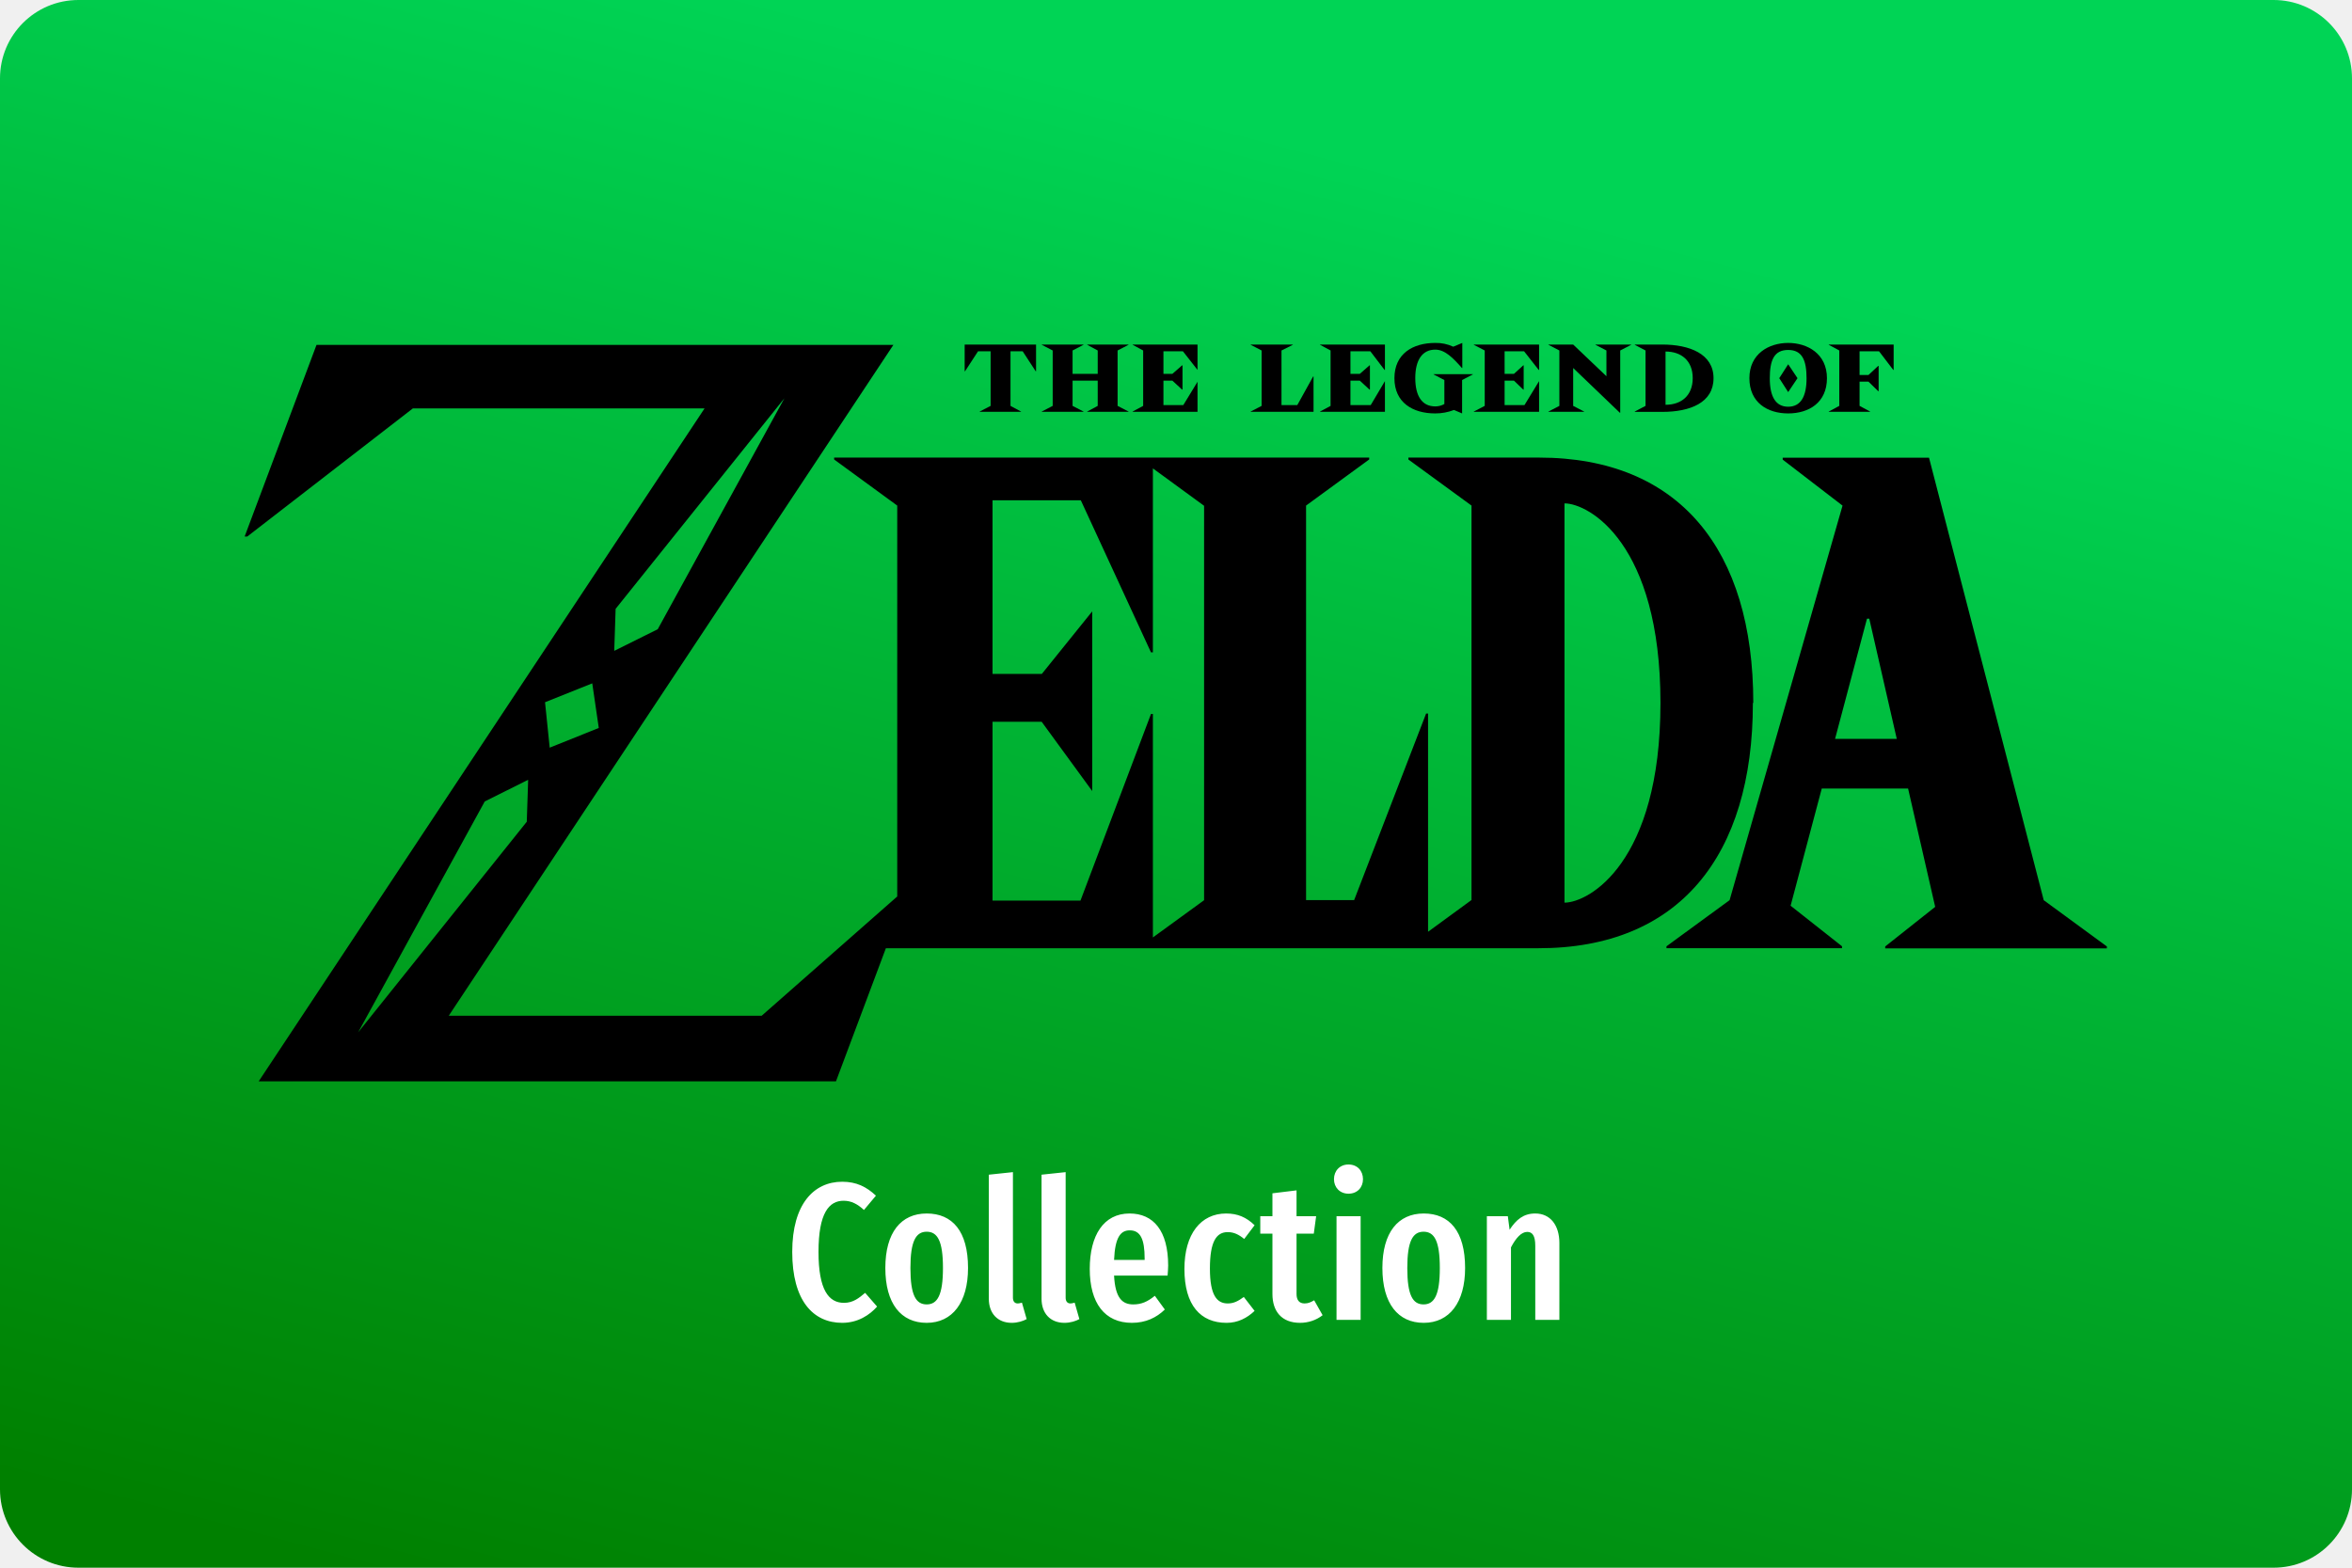
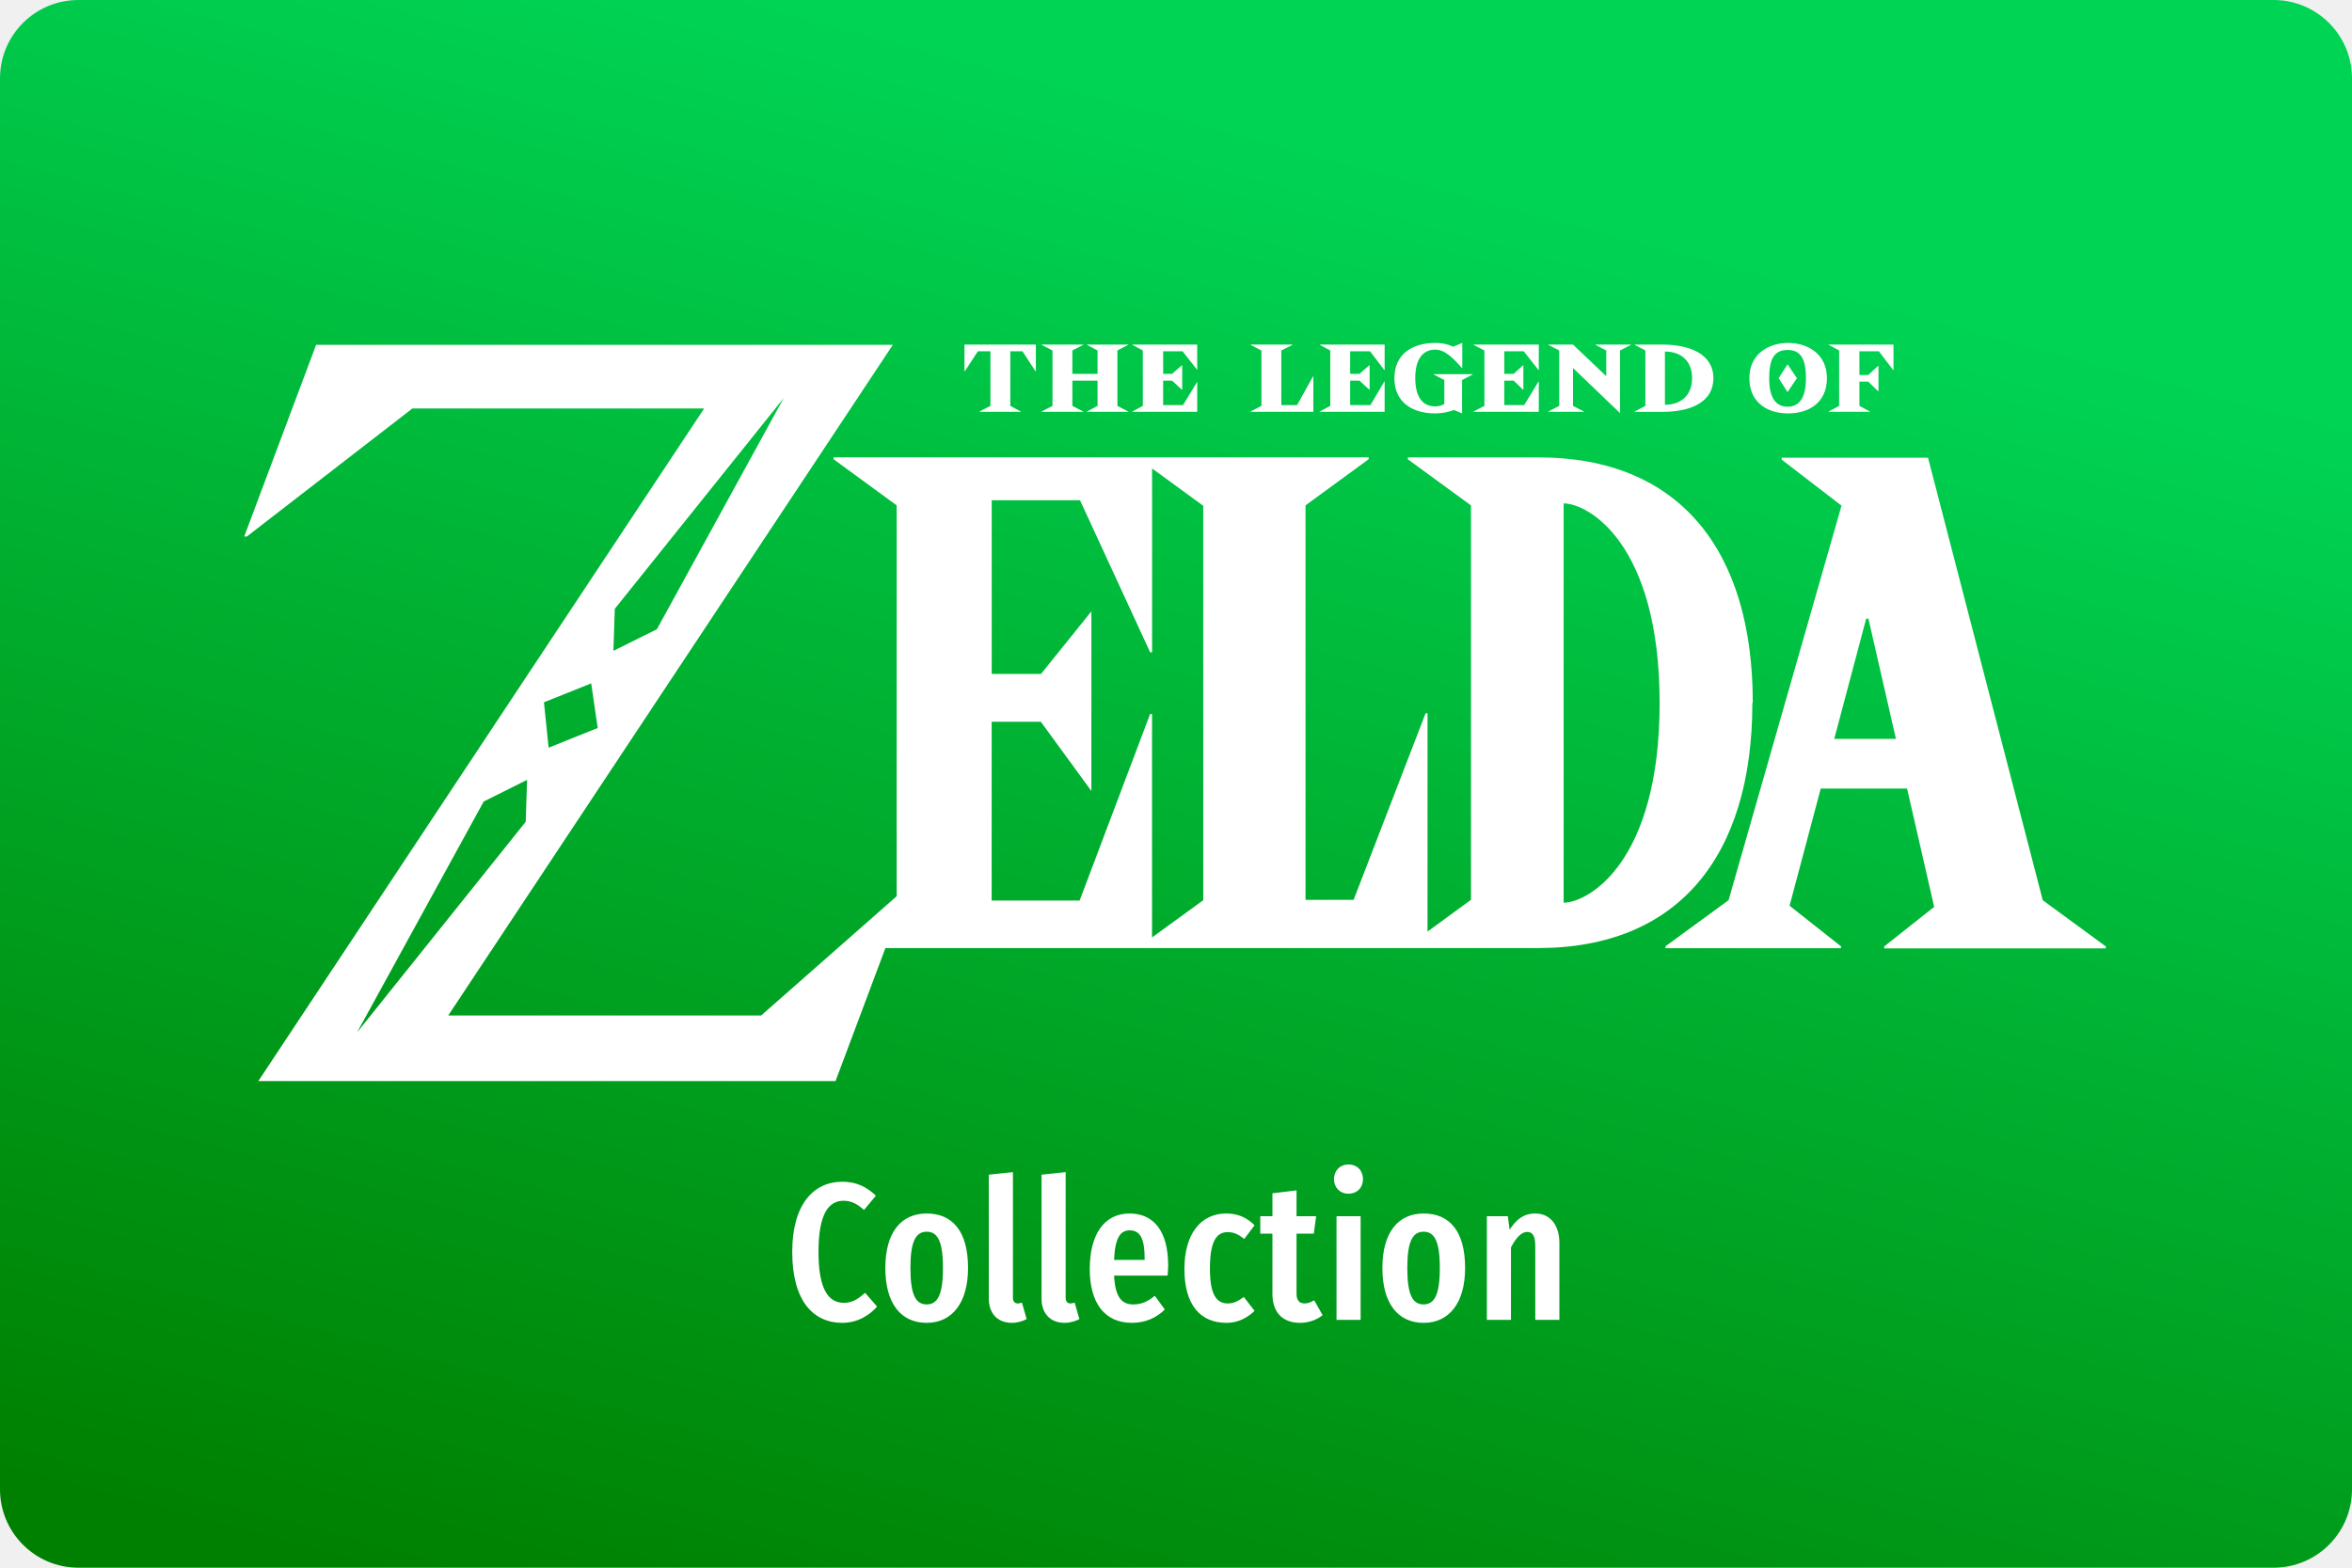
<svg xmlns="http://www.w3.org/2000/svg" width="480" height="320" version="1.1" viewBox="0 0 480 320" xml:space="preserve">
  <defs>
    <linearGradient id="a" x1="71.4" x2="157.1" y1="320" gradientUnits="userSpaceOnUse">
      <stop stop-color="#008000" offset="0" />
      <stop stop-color="#00d455" offset="1" />
    </linearGradient>
-     <style>.cls-1{fill:#000;}</style>
  </defs>
  <rect id="b" width="480" height="320" ry="16" fill="url(#a)" />
  <path d="m275.2 237.7c-1.76 0-2.959 1.28-2.959 3 0 1.68 1.199 2.959 2.959 2.959 1.8 0 2.961-1.279 2.961-2.959 0-1.72-1.161-3-2.961-3zm-68.48 1.559-4.92 0.521v25.32c0 3 1.8 4.92 4.68 4.92 1.2 0 2.321-0.36 3.041-0.76l-0.961-3.359c-0.2 0.04-0.519 0.16-0.879 0.16-0.64 0-0.961-0.48-0.961-1.16zm10.76 0-4.92 0.521v25.32c0 3 1.802 4.92 4.682 4.92 1.2 0 2.319-0.36 3.039-0.76l-0.961-3.359c-0.2 0.04-0.519 0.16-0.879 0.16-0.64 0-0.961-0.48-0.961-1.16zm-45.6 1.961c-5.76 0-10.2 4.52-10.2 14.32 0 9.92 4.239 14.48 10.2 14.48 3.2 0 5.601-1.598 7.121-3.318l-2.441-2.801c-1.24 1.04-2.438 2.039-4.318 2.039-3.12 0-5.201-2.638-5.201-10.4 0-7.96 2.161-10.44 5.121-10.44 1.6 0 2.838 0.681 4.158 1.881l2.441-2.92c-1.92-1.8-3.961-2.84-6.881-2.84zm92.72 1.76-4.92 0.6v4.68h-2.48v3.561h2.48v12.32c0 3.48 1.839 5.879 5.639 5.879 1.64 0 3.282-0.519 4.602-1.559l-1.721-3.041c-0.72 0.4-1.199 0.641-1.959 0.641-1.12 0-1.641-0.72-1.641-1.92v-12.32h3.52l0.48-3.561h-4zm-75.48 4.721c-5.24 0-8.439 3.879-8.439 11.12 0 7.28 3.199 11.2 8.439 11.2s8.439-4.159 8.439-11.2c0-7.52-3.199-11.12-8.439-11.12zm41.4 0c-5.28 0-8.121 4.438-8.121 11.32 0 6.96 3.042 11 8.602 11 2.84 0 5.039-1.079 6.719-2.719l-2.039-2.801c-1.48 1.2-2.72 1.76-4.4 1.76-2.2 0-3.68-1.239-3.92-5.879h10.92c0.04-0.56 0.119-1.361 0.119-2.041 0-7.12-2.999-10.64-7.879-10.64zm19.72 0c-5.16 0-8.521 4.158-8.521 11.32 0 7.4 3.28 11 8.6 11 2.28 0 4.161-0.959 5.721-2.439l-2.199-2.84c-1.16 0.84-2.041 1.32-3.281 1.32-2.16 0-3.639-1.561-3.639-7.121 0-5.6 1.359-7.439 3.639-7.439 1.24 0 2.241 0.48 3.361 1.4l2.119-2.801c-1.68-1.64-3.479-2.398-5.799-2.398zm40.32 0c-5.24 0-8.439 3.879-8.439 11.12 0 7.28 3.199 11.2 8.439 11.2s8.441-4.159 8.441-11.2c0-7.52-3.201-11.12-8.441-11.12zm22.76 0c-2.4 0-3.878 1.238-5.238 3.318l-0.361-2.76h-4.279v21.16h4.92v-14.8c1-1.92 2.12-3.16 3.32-3.16 1.04 0 1.639 0.76 1.639 2.84v15.12h4.92v-15.68c0-3.68-1.88-6.039-4.92-6.039zm-40.56 0.559v21.16h4.92v-21.16zm-42.2 2.881c2.16 0 3.041 1.76 3.041 5.76v0.279h-6.24c0.2-4.68 1.359-6.039 3.199-6.039zm-41.44 0.279c2.2 0 3.32 1.88 3.32 7.4s-1.12 7.439-3.32 7.439-3.32-1.879-3.32-7.439c0-5.48 1.12-7.4 3.32-7.4zm101.4 0c2.2 0 3.32 1.88 3.32 7.4s-1.12 7.439-3.32 7.439-3.318-1.879-3.318-7.439c0-5.48 1.118-7.4 3.318-7.4z" fill="#fff" />
-   <g transform="matrix(.8279 0 0 .8279 50 70)" fill="#fff">
-     <path class="cls-1" d="m443.4 137.4-0.08-0.3-28.2-108.8h-36.07v0.47l14.75 11.34-27.84 97.28-15.56 11.37v0.47h43.27v-0.47l-12.67-10 7.68-28.89h21.28l6.68 29.17-12.32 9.76v0.47h54.64v-0.47zm-51.44-39.78 7.87-29.64h0.56l6.78 29.64z" />
-     <path class="cls-1" d="m362 8.69c0-6-5.94-8.29-12.62-8.29h-6.8v0.06l2.66 1.4v13.66l-2.66 1.4v0.08h6.8c6.85 0 12.62-2.27 12.62-8.3m-11.83-6.58c3.84 0 6.7 2.21 6.7 6.56s-2.86 6.57-6.7 6.57z" />
-     <polygon class="cls-1" points="231 5.53 228.6 7.63 226.4 7.63 226.4 2.06 231.2 2.06 234.8 6.65 234.8 6.65 234.8 0.41 218.8 0.41 218.8 0.46 221.4 1.86 221.4 15.52 218.8 16.92 218.8 16.98 234.8 16.98 234.8 9.58 234.8 9.42 234.8 9.58 231.3 15.32 226.4 15.32 226.4 9.29 228.6 9.29 231 11.51 231.1 11.51 231.1 5.53" />
-     <polygon class="cls-1" points="277.2 5.53 274.8 7.63 272.5 7.63 272.5 2.06 277.4 2.06 280.9 6.65 281 6.65 281 0.41 265 0.41 265 0.46 267.6 1.86 267.6 15.52 265 16.92 265 16.98 281 16.98 281 9.58 281 9.42 280.9 9.58 277.5 15.32 272.5 15.32 272.5 9.29 274.8 9.29 277.2 11.51 277.3 11.51 277.3 5.53" />
-     <polygon class="cls-1" points="315.1 5.53 312.8 7.63 310.5 7.63 310.5 2.06 315.3 2.06 318.9 6.65 319 6.65 319 0.41 302.9 0.41 302.9 0.46 305.6 1.86 305.6 15.52 302.9 16.92 302.9 16.98 319 16.98 319 9.58 319 9.42 318.9 9.58 315.4 15.32 310.5 15.32 310.5 9.29 312.8 9.29 315.1 11.51 315.2 11.51 315.2 5.53" />
-     <polygon class="cls-1" points="398 2.06 402.8 2.06 406.3 6.65 406.4 6.65 406.4 0.4 390.4 0.4 390.4 0.46 393 1.86 393 15.52 390.4 16.92 390.4 16.98 400.6 16.98 400.6 16.92 398 15.52 398 9.55 400.2 9.55 402.6 11.9 402.7 11.9 402.7 5.66 402.6 5.66 400.2 7.9 398 7.9" />
-     <path class="cls-1" d="m293.4 17.38a12.76 12.76 0 0 0 4.62-0.85l2 0.85v-8.23l2.66-1.39v-0.06h-9.69v0.06l2.66 1.39v5.91a4.46 4.46 0 0 1-2.24 0.59c-3.31 0-4.93-2.61-4.93-7s1.7-7 4.93-7c2.41 0 4.43 2.11 6.56 4.52h0.1v-6.17l-2.23 0.93a9.93 9.93 0 0 0-4.44-0.93c-5.53 0-10.06 2.66-10.06 8.69s4.52 8.69 10.06 8.69" />
-     <polygon class="cls-1" points="215.1 1.86 217.8 0.46 217.8 0.4 207.6 0.4 207.6 0.46 210.2 1.86 210.2 7.63 204 7.63 204 1.86 206.7 0.46 206.7 0.4 196.4 0.4 196.4 0.46 199.1 1.86 199.1 15.52 196.4 16.92 196.4 16.98 206.7 16.98 206.7 16.92 204 15.52 204 9.29 210.2 9.29 210.2 15.52 207.6 16.92 207.6 16.98 217.8 16.98 217.8 16.92 215.1 15.52" />
-     <polygon class="cls-1" points="250.6 15.52 247.9 16.92 247.9 16.98 263.4 16.98 263.4 8.28 263.3 8.28 259.4 15.32 255.5 15.32 255.5 1.86 258.3 0.46 258.3 0.4 247.9 0.4 247.9 0.46 250.6 1.86" />
-     <polygon class="cls-1" points="335.6 1.86 335.6 8.21 327.4 0.4 321.3 0.4 321.3 0.46 324 1.86 324 15.52 321.3 16.92 321.3 16.98 330.1 16.98 330.1 16.92 327.4 15.52 327.4 6.18 338.9 17.21 339 17.21 339 1.86 341.7 0.46 341.7 0.4 332.9 0.4 332.9 0.46" />
-     <path class="cls-1" d="m380.4 17.38c5.1 0 9.56-2.67 9.56-8.69s-4.81-8.69-9.56-8.69-9.56 2.67-9.56 8.69 4.46 8.69 9.56 8.69m0-15.65c3.49 0 4.53 2.61 4.53 7s-1.38 7-4.53 7-4.53-2.61-4.53-7 1-7 4.53-7" />
-     <polygon class="cls-1" points="378.2 8.69 380.4 12.12 382.7 8.69 380.4 5.26" />
-     <polygon class="cls-1" points="194.9 6.97 195 6.97 195 0.4 177.4 0.4 177.4 6.97 177.5 6.97 180.7 2.06 183.8 2.06 183.8 15.52 181.1 16.92 181.1 16.98 191.3 16.98 191.3 16.92 188.7 15.52 188.7 2.06 191.7 2.06" />
-     <path class="cls-1" d="m371.8 88.73c0-37.74-18.21-60.46-52.82-60.46h-32.2v0.47l15.56 11.36v97.25l-10.71 7.83v-53.81h-0.48l-17.74 46h-11.85v-97.27l15.56-11.37v-0.47h-131.9v0.47l15.56 11.37v96.38l-33.41 29.4h-77.14l109.6-165.4h-142.2l-17.72 47.25h0.65l40.81-31.58h71.91l-109.9 165.9h142.3l12.3-32.81h160.9c34.62 0 52.82-22.72 52.82-60.46m-46.44-49.22c6 0 23.66 9.82 23.66 49.22s-17.68 49.22-23.66 49.22zm-233.9 26 41.6-51.91-31.22 56.94-10.72 5.33zm-5.76 18.37 1.61 11-12.1 4.86-1.15-11.2zm-26.5 29.12 10.7-5.34-0.34 10.34-41.58 51.94zm164.7 33.53v-55.09h-0.47l-17.38 46h-21.68v-44.09h12.11l12.46 17.08v-44.29l-12.42 15.42h-12.15v-42.82h21.76l17.3 37.5h0.47v-45.36l12.62 9.22v97.25z" />
-   </g>
+   <path d="m292.9 70c-4.578 0-8.328 2.203-8.328 7.195s3.742 7.193 8.328 7.193a10.56 10.56 0 0 0 3.824-0.703l1.656 0.703v-6.812l2.201-1.152v-0.049h-8.021v0.049l2.203 1.152v4.893a3.692 3.692 0 0 1-1.855 0.488c-2.74 0-4.082-2.16-4.082-5.795 0-3.634 1.408-5.797 4.082-5.797 1.995 0 3.668 1.747 5.432 3.742h0.082v-5.107l-1.846 0.769a8.221 8.221 0 0 0-3.676-0.769zm72.03 0c-3.933 0-7.916 2.211-7.916 7.195s3.694 7.193 7.916 7.193 7.914-2.209 7.914-7.193-3.982-7.195-7.914-7.195zm-168.1 0.332v5.438h0.084l2.648-4.064h2.566v11.14l-2.234 1.158v0.051h8.443v-0.051l-2.152-1.158v-11.14h2.484l2.648 4.064h0.084v-5.438h-14.57zm15.73 0v0.049l2.234 1.158v11.31l-2.234 1.158v0.051h8.527v-0.051l-2.236-1.158v-5.158h5.135v5.158l-2.154 1.158v0.051h8.445v-0.051l-2.234-1.158v-11.31l2.234-1.158v-0.049h-8.445v0.049l2.154 1.158v4.777h-5.135v-4.777l2.236-1.158v-0.049h-8.527zm42.64 0v0.049l2.236 1.158v11.31l-2.236 1.158v0.051h12.83v-7.203h-0.082l-3.229 5.828h-3.229v-11.14l2.316-1.158v-0.049h-8.609zm60.77 0v0.049l2.236 1.158v11.31l-2.236 1.158v0.051h7.285v-0.051l-2.234-1.158v-7.732l9.521 9.131h0.082v-12.71l2.234-1.158v-0.049h-7.285v0.049l2.236 1.158v5.258l-6.789-6.465h-5.051zm17.62 0v0.049l2.203 1.158v11.31l-2.203 1.158v0.066h5.631c5.671 0 10.45-1.879 10.45-6.871v-0.008c0-4.967-4.917-6.863-10.45-6.863h-5.631zm39.59 0v0.049l2.152 1.158v11.31l-2.152 1.158v0.051h8.443v-0.051l-2.152-1.158v-4.943h1.822l1.986 1.945h0.082v-5.166h-0.082l-1.986 1.855h-1.822v-4.836h3.975l2.896 3.801h0.084v-5.174h-13.25zm-142.1 0.008v0.041l2.152 1.158v11.31l-2.152 1.158v0.051h13.25v-6.127l-2.896 4.752h-4.057v-4.992h1.82l1.986 1.838h0.084v-4.951h-0.084l-1.986 1.738h-1.82v-4.611h3.973l2.98 3.801v-5.166h-13.25zm38.25 0v0.041l2.154 1.158v11.31l-2.154 1.158v0.051h13.25v-6.26l-0.084 0.133-2.814 4.752h-4.139v-4.992h1.904l1.986 1.838h0.082v-4.951h-0.082l-1.986 1.738h-1.904v-4.611h4.057l2.896 3.801h0.084v-5.166h-13.25zm31.38 0v0.041l2.234 1.158v11.31l-2.234 1.158v0.051h13.33v-6.26l-0.082 0.133-2.898 4.752h-4.057v-4.992h1.904l1.904 1.838h0.082v-4.951h-0.082l-1.904 1.738h-1.904v-4.611h3.975l2.98 3.801h0.082v-5.166h-13.33zm-236.2 0.057-14.67 39.12h0.537l33.79-26.14h59.54l-90.99 137.3h117.8l10.18-27.16h133.2c28.66 0 43.73-18.81 43.73-50.06l0.082-0.041c0-31.24-15.07-50.05-43.73-50.05h-26.66v0.389l12.88 9.406v80.51l-8.865 6.482v-44.55h-0.398l-14.69 38.08h-9.811v-80.53l12.88-9.414v-0.389h-109.2v0.389l12.88 9.414v79.79l-27.66 24.34h-63.86l90.74-136.9h-117.7zm300.3 1.035c2.889 0 3.75 2.162 3.75 5.797 0 3.634-1.142 5.795-3.75 5.795s-3.75-2.16-3.75-5.795c0-3.634 0.828-5.797 3.75-5.797zm-25.03 0.324c3.179 0 5.547 1.828 5.547 5.43 0 3.601-2.368 5.439-5.547 5.439v-10.87zm25.03 2.6-1.822 2.84 1.822 2.838 1.904-2.838-1.904-2.84zm-204.9 6.945-25.85 47.14-8.875 4.412 0.281-8.576 34.44-42.98zm203.7 12.13v0.389l12.21 9.389-23.05 80.54-12.88 9.412v0.389h35.82v-0.389l-10.49-8.279 6.359-23.92h17.62l5.529 24.15-10.2 8.08v0.389h45.24v-0.389l-12.88-9.438-0.066-0.248-23.35-90.08h-29.86zm-128.5 2.178 10.45 7.633v80.51l-10.45 7.6v-45.61h-0.389l-14.39 38.08h-17.95v-36.5h10.03l10.32 14.14v-36.67l-10.28 12.77h-10.06v-35.45h18.02l14.32 31.05h0.389v-37.55zm84 7.145c4.967 0 19.59 8.129 19.59 40.75s-14.64 40.75-19.59 40.75v-81.5zm61.74 23.53h0.463l5.613 24.54h-12.59l6.516-24.54zm-260.2 13.21 1.332 9.105-10.02 4.023-0.951-9.271 9.637-3.857zm-13.08 19.69-0.281 8.561-34.42 43 25.85-47.14 8.857-4.42z" fill="#fff" />
</svg>
